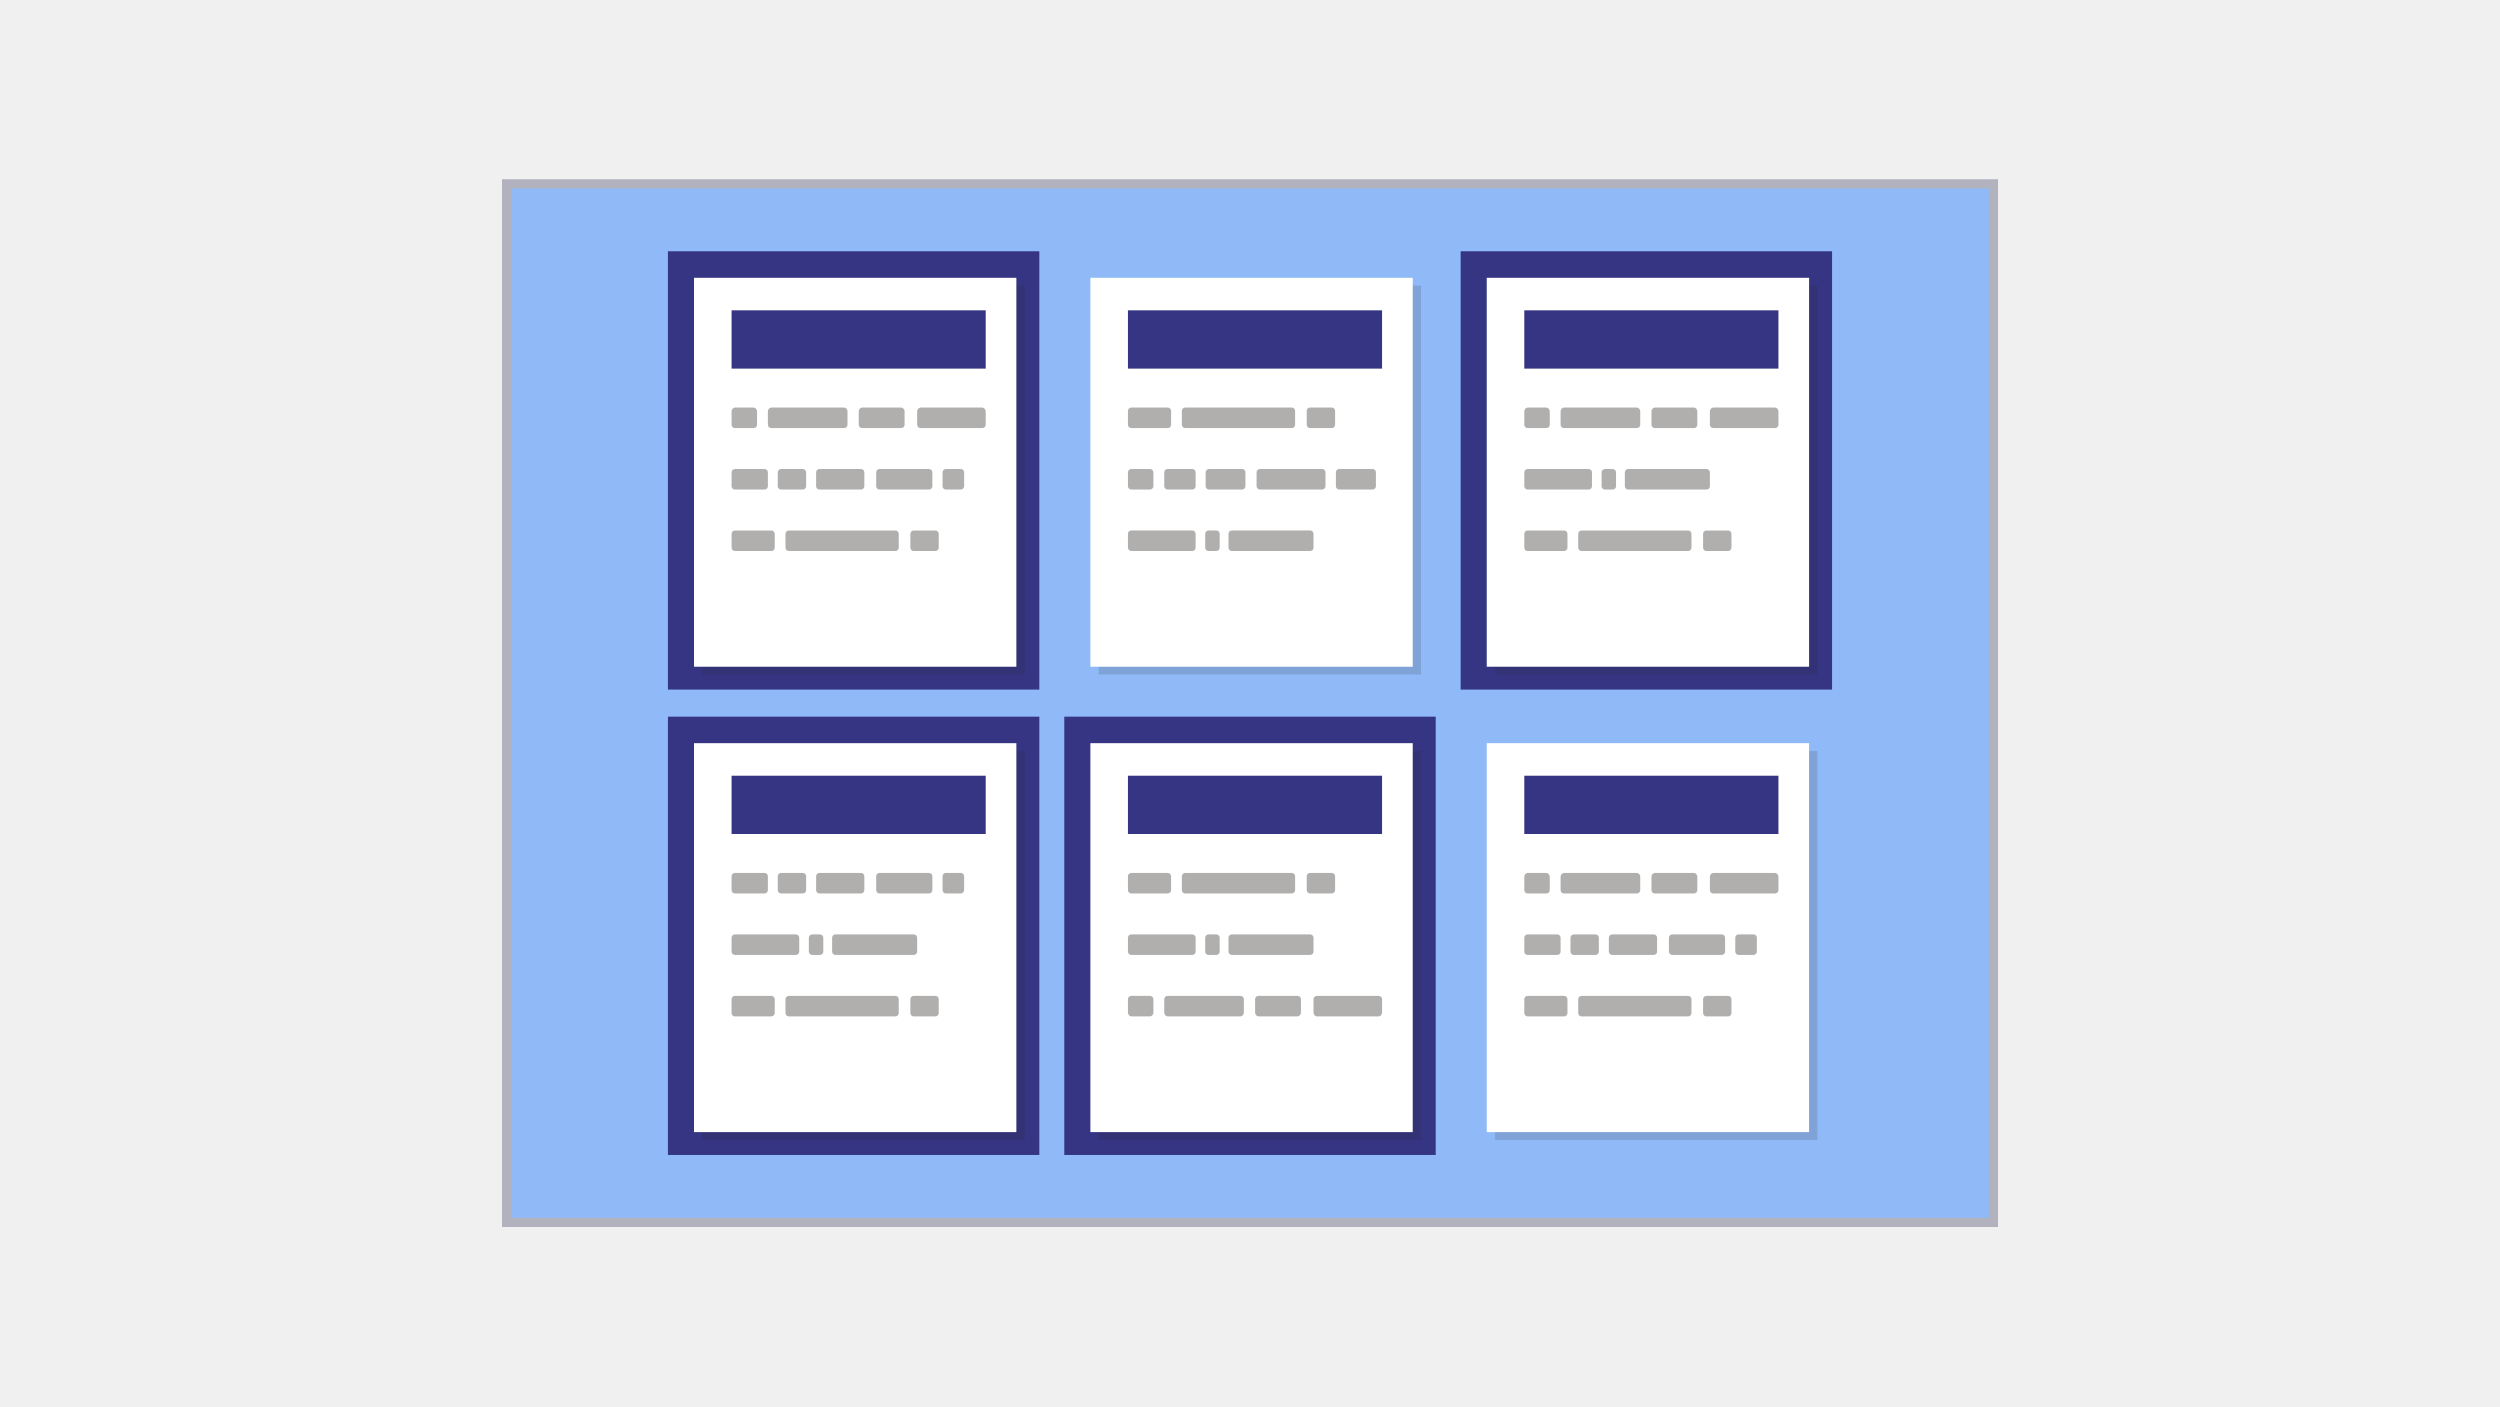
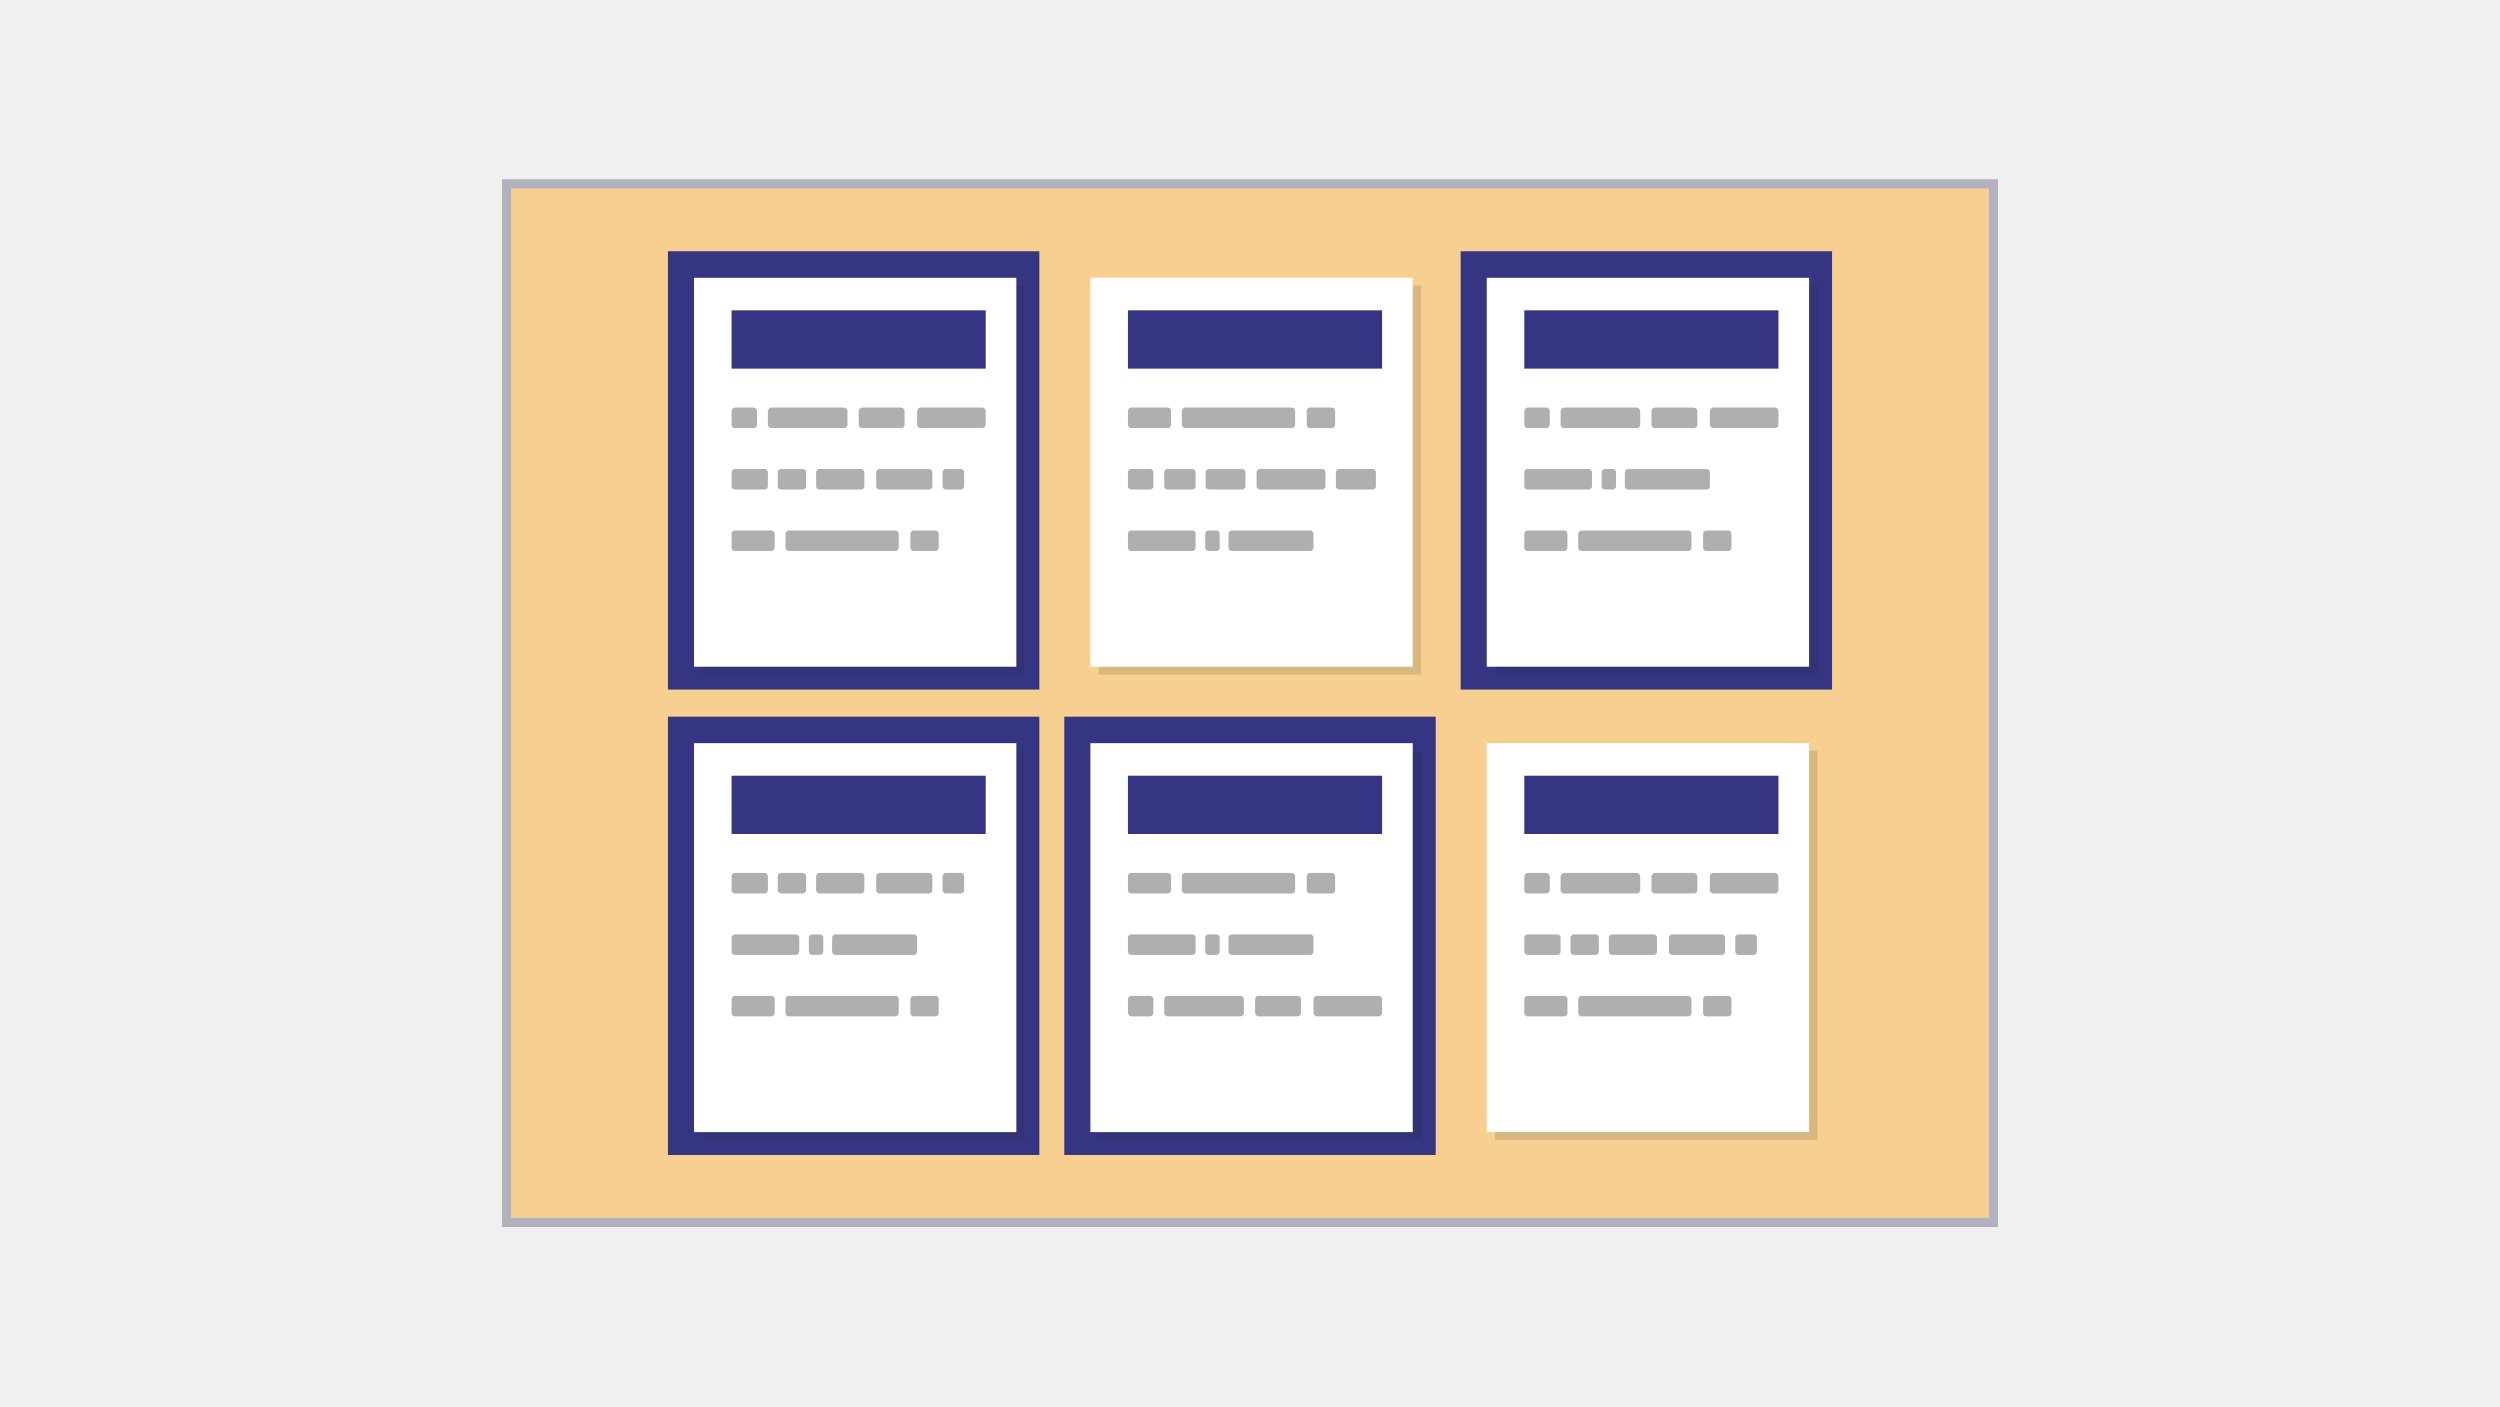
<svg xmlns="http://www.w3.org/2000/svg" id="svg648" version="1.1" viewBox="0 0 400 225">
  <defs id="defs604">
    <style id="style602">.cls-1{fill:none}.cls-3{fill:#fff}.cls-5{fill:#97b9f5}.cls-6{fill:#405f84}</style>
  </defs>
  <path id="rect608" d="M0 0h400v225H0Z" class="cls-1" />
-   <path id="rect369" d="M81.051 29.412h237.898v166.177H81.051z" class="cls-2" style="font-variation-settings:normal;vector-effect:none;fill:#8fbaf7;fill-opacity:1;stroke:#b2b2bf;stroke-width:1.465;stroke-linecap:butt;stroke-linejoin:miter;stroke-miterlimit:4;stroke-dasharray:none;stroke-dashoffset:0;stroke-opacity:1;-inkscape-stroke:none;stop-color:#000" />
-   <g id="g3798" transform="matrix(.45667 0 0 .45667 175.502 160.56)">
+   <path id="rect369" d="M81.051 29.412h237.898v166.177H81.051z" class="cls-2" style="font-variation-settings:normal;vector-effect:none;fill:#f7d091;fill-opacity:1;stroke:#b2b2bf;stroke-width:1.465;stroke-linecap:butt;stroke-linejoin:miter;stroke-miterlimit:4;stroke-dasharray:none;stroke-dashoffset:0;stroke-opacity:1;-inkscape-stroke:none;stop-color:#000" />
+   <g id="g3798" transform="translate(175.502 160.56) scale(.45667)">
    <g id="g3107" transform="translate(33.312 -75.873)">
      <path id="rect339-3" d="M-183.604-187.677h130.13v153.57h-130.13z" class="cls-1" style="font-variation-settings:normal;opacity:1;vector-effect:none;fill:#353584;fill-opacity:1;stroke-width:1;stroke-linecap:butt;stroke-linejoin:miter;stroke-miterlimit:4;stroke-dasharray:none;stroke-dashoffset:0;stroke-opacity:1;-inkscape-stroke:none;paint-order:stroke fill markers;stop-color:#000;stop-opacity:1" />
      <g id="g2899" transform="translate(-3.95 -4.46)">
        <g id="g343-7" style="opacity:.15;fill:#ea964d" transform="matrix(1 0 0 .93288 -318.044 -211.67)">
          <path id="rect341-5" d="M150.44 43.38h112.94v146.07H150.44Z" class="cls-3" style="fill:#231f20" />
        </g>
        <path id="rect345-3" d="M-170.514-173.927h112.94V-37.66h-112.94z" style="fill:#fff;stroke-width:.966" />
        <path id="path349-5" d="M-117.914-121.277h-25.55a1.17 1.17 0 0 1-1.17-1.17v-4.66a1.35 1.35 0 0 1 1.17-1.36h25.56a1.35 1.35 0 0 1 1.17 1.36v4.66a1.17 1.17 0 0 1-1.18 1.17z" class="cls-5" style="font-variation-settings:normal;vector-effect:none;fill:#b0afad;fill-opacity:1;stroke-width:1;stroke-linecap:butt;stroke-linejoin:miter;stroke-miterlimit:4;stroke-dasharray:none;stroke-dashoffset:0;stroke-opacity:1;-inkscape-stroke:none;stop-color:#000" />
        <path id="path351-6" d="M-149.604-121.277h-6.58a1.17 1.17 0 0 1-1.17-1.17v-4.66a1.35 1.35 0 0 1 1.17-1.36h6.58a1.35 1.35 0 0 1 1.17 1.36v4.66a1.17 1.17 0 0 1-1.17 1.17z" class="cls-6" style="fill:#b0afad" />
        <path id="path353-2" d="M-97.914-121.277h-13.72a1.17 1.17 0 0 1-1.17-1.17v-4.66a1.35 1.35 0 0 1 1.17-1.36h13.73a1.35 1.35 0 0 1 1.17 1.36v4.66a1.17 1.17 0 0 1-1.18 1.17z" class="cls-6" style="fill:#b0afad" />
        <path id="path355-9" d="M-69.484-121.277h-21.68a1.17 1.17 0 0 1-1.17-1.17v-4.66a1.35 1.35 0 0 1 1.17-1.36h21.68a1.35 1.35 0 0 1 1.17 1.36v4.66a1.17 1.17 0 0 1-1.17 1.17z" class="cls-6" style="fill:#b0afad" />
        <rect id="rect357-1" width="12.72" height="7.19" x="-157.354" y="-106.927" class="cls-6" rx="1.17" ry="1.17" style="fill:#b0afad" />
        <rect id="rect359-2" width="9.94" height="7.19" x="-141.174" y="-106.927" class="cls-6" rx="1.17" ry="1.17" style="fill:#b0afad" />
        <rect id="rect361-7" width="19.68" height="7.19" x="-106.684" y="-106.927" class="cls-6" rx="1.17" ry="1.17" style="fill:#b0afad" />
        <rect id="rect363-0" width="7.56" height="7.19" x="-83.434" y="-106.927" class="cls-6" rx="1.17" ry="1.17" style="fill:#b0afad" />
        <rect id="rect365-9" width="16.9" height="7.19" x="-127.734" y="-106.927" class="cls-5" rx="1.17" ry="1.17" style="font-variation-settings:normal;vector-effect:none;fill:#b0afad;fill-opacity:1;stroke-width:1;stroke-linecap:butt;stroke-linejoin:miter;stroke-miterlimit:4;stroke-dasharray:none;stroke-dashoffset:0;stroke-opacity:1;-inkscape-stroke:none;stop-color:#000" />
        <rect id="rect367-3" width="9.94" height="7.19" x="-94.714" y="-85.387" class="cls-6" rx="1.17" ry="1.17" style="fill:#b0afad" />
        <rect id="rect369-6" width="15.12" height="7.19" x="-157.354" y="-85.387" class="cls-6" rx="1.17" ry="1.17" style="fill:#b0afad" />
        <rect id="rect371-0" width="39.68" height="7.19" x="-138.464" y="-85.387" class="cls-6" rx="1.17" ry="1.17" style="fill:#b0afad" />
        <path id="rect339-6" d="M-157.354-162.527h89.04v20.422h-89.04z" class="cls-1" style="font-variation-settings:normal;opacity:1;vector-effect:none;fill:#353584;fill-opacity:1;stroke-width:1;stroke-linecap:butt;stroke-linejoin:miter;stroke-miterlimit:4;stroke-dasharray:none;stroke-dashoffset:0;stroke-opacity:1;-inkscape-stroke:none;paint-order:stroke fill markers;stop-color:#000;stop-opacity:1" />
      </g>
    </g>
    <g id="g3686">
      <g id="g2988" transform="translate(-353.727 -87.114)">
        <g id="g343-7-6" style="opacity:.15;fill:#ea964d" transform="matrix(1 0 0 .93288 342.787 -41.838)">
          <path id="rect341-5-21" d="M150.44 43.38h112.94v146.07H150.44Z" class="cls-3" style="fill:#231f20" />
        </g>
        <path id="rect345-3-7" d="M490.317-4.094h112.94v136.266h-112.94z" style="fill:#fff;stroke-width:.966" />
        <path id="path349-5-5" d="M542.917 48.556h-25.55a1.17 1.17 0 0 1-1.17-1.17v-4.66a1.35 1.35 0 0 1 1.17-1.36h25.56a1.35 1.35 0 0 1 1.17 1.36v4.66a1.17 1.17 0 0 1-1.18 1.17z" class="cls-5" style="font-variation-settings:normal;vector-effect:none;fill:#b0afad;fill-opacity:1;stroke-width:1;stroke-linecap:butt;stroke-linejoin:miter;stroke-miterlimit:4;stroke-dasharray:none;stroke-dashoffset:0;stroke-opacity:1;-inkscape-stroke:none;stop-color:#000" />
        <path id="path351-6-7" d="M511.227 48.556h-6.58a1.17 1.17 0 0 1-1.17-1.17v-4.66a1.35 1.35 0 0 1 1.17-1.36h6.58a1.35 1.35 0 0 1 1.17 1.36v4.66a1.17 1.17 0 0 1-1.17 1.17z" class="cls-6" style="fill:#b0afad" />
        <path id="path353-2-4" d="M562.917 48.556h-13.72a1.17 1.17 0 0 1-1.17-1.17v-4.66a1.35 1.35 0 0 1 1.17-1.36h13.73a1.35 1.35 0 0 1 1.17 1.36v4.66a1.17 1.17 0 0 1-1.18 1.17z" class="cls-6" style="fill:#b0afad" />
        <path id="path355-9-1" d="M591.347 48.556h-21.68a1.17 1.17 0 0 1-1.17-1.17v-4.66a1.35 1.35 0 0 1 1.17-1.36h21.68a1.35 1.35 0 0 1 1.17 1.36v4.66a1.17 1.17 0 0 1-1.17 1.17z" class="cls-6" style="fill:#b0afad" />
        <rect id="rect357-1-8" width="12.72" height="7.19" x="503.477" y="62.906" class="cls-6" rx="1.17" ry="1.17" style="fill:#b0afad" />
        <rect id="rect359-2-5" width="9.94" height="7.19" x="519.657" y="62.906" class="cls-6" rx="1.17" ry="1.17" style="fill:#b0afad" />
        <rect id="rect361-7-9" width="19.68" height="7.19" x="554.147" y="62.906" class="cls-6" rx="1.17" ry="1.17" style="fill:#b0afad" />
        <rect id="rect363-0-7" width="7.56" height="7.19" x="577.397" y="62.906" class="cls-6" rx="1.17" ry="1.17" style="fill:#b0afad" />
        <rect id="rect365-9-5" width="16.9" height="7.19" x="533.097" y="62.906" class="cls-5" rx="1.17" ry="1.17" style="font-variation-settings:normal;vector-effect:none;fill:#b0afad;fill-opacity:1;stroke-width:1;stroke-linecap:butt;stroke-linejoin:miter;stroke-miterlimit:4;stroke-dasharray:none;stroke-dashoffset:0;stroke-opacity:1;-inkscape-stroke:none;stop-color:#000" />
        <rect id="rect367-3-3" width="9.94" height="7.19" x="566.117" y="84.446" class="cls-6" rx="1.17" ry="1.17" style="fill:#b0afad" />
        <rect id="rect369-6-8" width="15.12" height="7.19" x="503.477" y="84.446" class="cls-6" rx="1.17" ry="1.17" style="fill:#b0afad" />
        <rect id="rect371-0-8" width="39.68" height="7.19" x="522.367" y="84.446" class="cls-6" rx="1.17" ry="1.17" style="fill:#b0afad" />
        <path id="rect339-6-3" d="M503.477 7.306h89.04v20.422h-89.04z" class="cls-1" style="font-variation-settings:normal;opacity:1;vector-effect:none;fill:#353584;fill-opacity:1;stroke-width:1;stroke-linecap:butt;stroke-linejoin:miter;stroke-miterlimit:4;stroke-dasharray:none;stroke-dashoffset:0;stroke-opacity:1;-inkscape-stroke:none;paint-order:stroke fill markers;stop-color:#000;stop-opacity:1" />
      </g>
    </g>
    <g id="g3026" transform="translate(-16)">
      <path id="rect339-3-8" d="M143.45-263.55h130.13v153.57H143.45z" class="cls-1" style="font-variation-settings:normal;opacity:1;vector-effect:none;fill:#353584;fill-opacity:1;stroke-width:1;stroke-linecap:butt;stroke-linejoin:miter;stroke-miterlimit:4;stroke-dasharray:none;stroke-dashoffset:0;stroke-opacity:1;-inkscape-stroke:none;paint-order:stroke fill markers;stop-color:#000;stop-opacity:1" />
      <g id="g2933" transform="translate(-3.95 -4.46)">
        <g id="g343-7-31" style="opacity:.15;fill:#ea964d" transform="matrix(1 0 0 .93288 9.01 -287.544)">
          <path id="rect341-5-4" d="M150.44 43.38h112.94v146.07H150.44Z" class="cls-3" style="fill:#231f20" />
        </g>
        <path id="rect345-3-9" d="M156.54-249.8h112.94v136.266H156.54z" style="fill:#fff;stroke-width:.966" />
        <g id="g1941-1" transform="translate(-354.895 -143.04)">
          <rect id="rect383-5" width="23.71" height="7.19" x="524.595" y="-39.76" class="cls-6" rx="1.17" ry="1.17" style="fill:#b0afad" />
          <rect id="rect385-9" width="5.07" height="7.19" x="551.665" y="-39.76" class="cls-6" rx="1.17" ry="1.17" style="fill:#b0afad" />
          <rect id="rect387-7" width="29.79" height="7.19" x="559.825" y="-39.76" class="cls-5" rx="1.17" ry="1.17" style="font-variation-settings:normal;vector-effect:none;fill:#b0afad;fill-opacity:1;stroke-width:1;stroke-linecap:butt;stroke-linejoin:miter;stroke-miterlimit:4;stroke-dasharray:none;stroke-dashoffset:0;stroke-opacity:1;-inkscape-stroke:none;stop-color:#000" />
        </g>
        <path id="path349-5-0" d="M209.14-197.15h-25.55a1.17 1.17 0 0 1-1.17-1.17v-4.66a1.35 1.35 0 0 1 1.17-1.36h25.56a1.35 1.35 0 0 1 1.17 1.36v4.66a1.17 1.17 0 0 1-1.18 1.17z" class="cls-5" style="font-variation-settings:normal;vector-effect:none;fill:#b0afad;fill-opacity:1;stroke-width:1;stroke-linecap:butt;stroke-linejoin:miter;stroke-miterlimit:4;stroke-dasharray:none;stroke-dashoffset:0;stroke-opacity:1;-inkscape-stroke:none;stop-color:#000" />
        <path id="path351-6-6" d="M177.45-197.15h-6.58a1.17 1.17 0 0 1-1.17-1.17v-4.66a1.35 1.35 0 0 1 1.17-1.36h6.58a1.35 1.35 0 0 1 1.17 1.36v4.66a1.17 1.17 0 0 1-1.17 1.17z" class="cls-6" style="fill:#b0afad" />
        <path id="path353-2-8" d="M229.14-197.15h-13.72a1.17 1.17 0 0 1-1.17-1.17v-4.66a1.35 1.35 0 0 1 1.17-1.36h13.73a1.35 1.35 0 0 1 1.17 1.36v4.66a1.17 1.17 0 0 1-1.18 1.17z" class="cls-6" style="fill:#b0afad" />
        <path id="path355-9-9" d="M257.57-197.15h-21.68a1.17 1.17 0 0 1-1.17-1.17v-4.66a1.35 1.35 0 0 1 1.17-1.36h21.68a1.35 1.35 0 0 1 1.17 1.36v4.66a1.17 1.17 0 0 1-1.17 1.17z" class="cls-6" style="fill:#b0afad" />
        <rect id="rect367-3-5" width="9.94" height="7.19" x="232.34" y="-161.26" class="cls-6" rx="1.17" ry="1.17" style="fill:#b0afad" />
        <rect id="rect369-6-0" width="15.12" height="7.19" x="169.7" y="-161.26" class="cls-6" rx="1.17" ry="1.17" style="fill:#b0afad" />
        <rect id="rect371-0-4" width="39.68" height="7.19" x="188.59" y="-161.26" class="cls-6" rx="1.17" ry="1.17" style="fill:#b0afad" />
        <path id="rect339-6-8" d="M169.7-238.4h89.04v20.422H169.7z" class="cls-1" style="font-variation-settings:normal;opacity:1;vector-effect:none;fill:#353584;fill-opacity:1;stroke-width:1;stroke-linecap:butt;stroke-linejoin:miter;stroke-miterlimit:4;stroke-dasharray:none;stroke-dashoffset:0;stroke-opacity:1;-inkscape-stroke:none;paint-order:stroke fill markers;stop-color:#000;stop-opacity:1" />
      </g>
    </g>
    <path id="rect339-3-8-1" d="M-11.421-100.498h130.13v153.57h-130.13z" class="cls-1" style="font-variation-settings:normal;vector-effect:none;fill:#353584;fill-opacity:1;stroke-width:1;stroke-linecap:butt;stroke-linejoin:miter;stroke-miterlimit:4;stroke-dasharray:none;stroke-dashoffset:0;stroke-opacity:1;-inkscape-stroke:none;paint-order:stroke fill markers;stop-color:#000" />
    <g id="g2970" transform="translate(-177.273 -126.774)">
      <g id="g343-7-31-5" style="opacity:.15;fill:#ea964d" transform="matrix(1 0 0 .93288 27.462 -2.178)">
        <path id="rect341-5-4-9" d="M150.44 43.38h112.94v146.07H150.44Z" class="cls-3" style="fill:#231f20" />
      </g>
      <path id="rect345-3-9-8" d="M174.992 35.566h112.94v136.266h-112.94z" style="fill:#fff;stroke-width:.966" />
      <g id="g1947-1-4" transform="matrix(1 0 0 -1 -336.443 69.997)">
        <g id="g1941-1-8">
          <rect id="rect383-5-1" width="23.71" height="7.19" x="524.595" y="-39.76" class="cls-6" rx="1.17" ry="1.17" style="fill:#b0afad" />
          <rect id="rect385-9-0" width="5.07" height="7.19" x="551.665" y="-39.76" class="cls-6" rx="1.17" ry="1.17" style="fill:#b0afad" />
          <rect id="rect387-7-3" width="29.79" height="7.19" x="559.825" y="-39.76" class="cls-5" rx="1.17" ry="1.17" style="font-variation-settings:normal;vector-effect:none;fill:#b0afad;fill-opacity:1;stroke-width:1;stroke-linecap:butt;stroke-linejoin:miter;stroke-miterlimit:4;stroke-dasharray:none;stroke-dashoffset:0;stroke-opacity:1;-inkscape-stroke:none;stop-color:#000" />
        </g>
      </g>
      <g id="g1361-2-0" transform="matrix(1 0 0 -1 105.51 187.155)">
        <path id="path349-5-0-4" d="M122.082 63.05h-25.55a1.17 1.17 0 0 1-1.17-1.17v-4.66a1.35 1.35 0 0 1 1.17-1.36h25.56a1.35 1.35 0 0 1 1.17 1.36v4.66a1.17 1.17 0 0 1-1.18 1.17z" class="cls-5" style="font-variation-settings:normal;vector-effect:none;fill:#b0afad;fill-opacity:1;stroke-width:1;stroke-linecap:butt;stroke-linejoin:miter;stroke-miterlimit:4;stroke-dasharray:none;stroke-dashoffset:0;stroke-opacity:1;-inkscape-stroke:none;stop-color:#000" />
        <path id="path351-6-6-4" d="M90.392 63.05h-6.58a1.17 1.17 0 0 1-1.17-1.17v-4.66a1.35 1.35 0 0 1 1.17-1.36h6.58a1.35 1.35 0 0 1 1.17 1.36v4.66a1.17 1.17 0 0 1-1.17 1.17z" class="cls-6" style="fill:#b0afad" />
        <path id="path353-2-8-4" d="M142.082 63.05h-13.72a1.17 1.17 0 0 1-1.17-1.17v-4.66a1.35 1.35 0 0 1 1.17-1.36h13.73a1.35 1.35 0 0 1 1.17 1.36v4.66a1.17 1.17 0 0 1-1.18 1.17z" class="cls-6" style="fill:#b0afad" />
        <path id="path355-9-9-4" d="M170.512 63.05h-21.68a1.17 1.17 0 0 1-1.17-1.17v-4.66a1.35 1.35 0 0 1 1.17-1.36h21.68a1.35 1.35 0 0 1 1.17 1.36v4.66a1.17 1.17 0 0 1-1.17 1.17z" class="cls-6" style="fill:#b0afad" />
      </g>
      <rect id="rect367-3-5-7" width="9.94" height="7.19" x="250.792" y="-88.216" class="cls-6" rx="1.17" ry="1.17" style="fill:#b0afad" transform="scale(1 -1)" />
      <rect id="rect369-6-0-6" width="15.12" height="7.19" x="188.152" y="-88.216" class="cls-6" rx="1.17" ry="1.17" style="fill:#b0afad" transform="scale(1 -1)" />
      <rect id="rect371-0-4-3" width="39.68" height="7.19" x="207.042" y="-88.216" class="cls-6" rx="1.17" ry="1.17" style="fill:#b0afad" transform="scale(1 -1)" />
      <path id="rect339-6-8-1" d="M188.152 46.966h89.04v20.422h-89.04Z" class="cls-1" style="font-variation-settings:normal;opacity:1;vector-effect:none;fill:#353584;fill-opacity:1;stroke-width:1;stroke-linecap:butt;stroke-linejoin:miter;stroke-miterlimit:4;stroke-dasharray:none;stroke-dashoffset:0;stroke-opacity:1;-inkscape-stroke:none;paint-order:stroke fill markers;stop-color:#000;stop-opacity:1" />
    </g>
    <g id="g3046" transform="translate(-482.8 146.914)">
      <path id="rect339-3-8-6" d="M332.507-247.412h130.13v153.57h-130.13z" class="cls-1" style="font-variation-settings:normal;opacity:1;vector-effect:none;fill:#353584;fill-opacity:1;stroke-width:1;stroke-linecap:butt;stroke-linejoin:miter;stroke-miterlimit:4;stroke-dasharray:none;stroke-dashoffset:0;stroke-opacity:1;-inkscape-stroke:none;paint-order:stroke fill markers;stop-color:#000;stop-opacity:1" />
      <g id="g2951" transform="translate(-3.95 -4.46)">
        <g id="g343-7-31-3" style="opacity:.15;fill:#ea964d" transform="matrix(1 0 0 .93288 198.067 -271.406)">
          <path id="rect341-5-4-6" d="M150.44 43.38h112.94v146.07H150.44Z" class="cls-3" style="fill:#231f20" />
        </g>
        <path id="rect345-3-9-5" d="M345.597-233.662h112.94v136.266h-112.94z" style="fill:#fff;stroke-width:.966" />
        <rect id="rect357-9" width="12.72" height="7.19" x="358.757" y="-188.202" class="cls-6" rx="1.17" ry="1.17" style="fill:#b0afad" />
        <rect id="rect359-6" width="9.94" height="7.19" x="374.937" y="-188.202" class="cls-6" rx="1.17" ry="1.17" style="fill:#b0afad" />
        <rect id="rect361-3" width="19.68" height="7.19" x="409.427" y="-188.202" class="cls-6" rx="1.17" ry="1.17" style="fill:#b0afad" />
        <rect id="rect363-8" width="7.56" height="7.19" x="432.677" y="-188.202" class="cls-6" rx="1.17" ry="1.17" style="fill:#b0afad" />
        <rect id="rect365-5" width="16.9" height="7.19" x="388.377" y="-188.202" class="cls-5" rx="1.17" ry="1.17" style="font-variation-settings:normal;vector-effect:none;fill:#b0afad;fill-opacity:1;stroke-width:1;stroke-linecap:butt;stroke-linejoin:miter;stroke-miterlimit:4;stroke-dasharray:none;stroke-dashoffset:0;stroke-opacity:1;-inkscape-stroke:none;stop-color:#000" />
        <g id="g1941-1-3" transform="translate(-165.838 -126.902)">
          <rect id="rect383-5-9" width="23.71" height="7.19" x="524.595" y="-39.76" class="cls-6" rx="1.17" ry="1.17" style="fill:#b0afad" />
          <rect id="rect385-9-4" width="5.07" height="7.19" x="551.665" y="-39.76" class="cls-6" rx="1.17" ry="1.17" style="fill:#b0afad" />
          <rect id="rect387-7-8" width="29.79" height="7.19" x="559.825" y="-39.76" class="cls-5" rx="1.17" ry="1.17" style="font-variation-settings:normal;vector-effect:none;fill:#b0afad;fill-opacity:1;stroke-width:1;stroke-linecap:butt;stroke-linejoin:miter;stroke-miterlimit:4;stroke-dasharray:none;stroke-dashoffset:0;stroke-opacity:1;-inkscape-stroke:none;stop-color:#000" />
        </g>
        <rect id="rect367-3-5-0" width="9.94" height="7.19" x="421.397" y="-145.122" class="cls-6" rx="1.17" ry="1.17" style="fill:#b0afad" />
        <rect id="rect369-6-0-8" width="15.12" height="7.19" x="358.757" y="-145.122" class="cls-6" rx="1.17" ry="1.17" style="fill:#b0afad" />
        <rect id="rect371-0-4-8" width="39.68" height="7.19" x="377.647" y="-145.122" class="cls-6" rx="1.17" ry="1.17" style="fill:#b0afad" />
        <path id="rect339-6-8-5" d="M358.757-222.262h89.04v20.422h-89.04z" class="cls-1" style="font-variation-settings:normal;opacity:1;vector-effect:none;fill:#353584;fill-opacity:1;stroke-width:1;stroke-linecap:butt;stroke-linejoin:miter;stroke-miterlimit:4;stroke-dasharray:none;stroke-dashoffset:0;stroke-opacity:1;-inkscape-stroke:none;paint-order:stroke fill markers;stop-color:#000;stop-opacity:1" />
      </g>
    </g>
    <g id="g3667">
      <g id="g2916" transform="translate(20.757 -80.126)">
        <g id="g343-7-3" style="opacity:.15;fill:#ea964d" transform="matrix(1 0 0 .93288 -170.568 -211.878)">
          <path id="rect341-5-2" d="M150.44 43.38h112.94v146.07H150.44Z" class="cls-3" style="fill:#231f20" />
        </g>
        <path id="rect345-3-0" d="M-23.038-174.134h112.94v136.266h-112.94z" style="fill:#fff;stroke-width:.966" />
        <rect id="rect367-2" width="9.94" height="7.19" x="52.761" y="-128.674" class="cls-6" rx="1.17" ry="1.17" style="fill:#b0afad" />
        <rect id="rect369-5" width="15.12" height="7.19" x="-9.879" y="-128.674" class="cls-6" rx="1.17" ry="1.17" style="fill:#b0afad" />
        <rect id="rect371-4" width="39.68" height="7.19" x="9.011" y="-128.674" class="cls-6" rx="1.17" ry="1.17" style="fill:#b0afad" />
        <rect id="rect373-7" width="8.92" height="7.19" x="-9.879" y="-107.144" class="cls-6" rx="1.17" ry="1.17" style="fill:#b0afad" />
        <rect id="rect375-4" width="13.94" height="7.19" x="17.351" y="-107.144" class="cls-6" rx="1.17" ry="1.17" style="fill:#b0afad" />
        <rect id="rect379-4" width="14.02" height="7.19" x="62.981" y="-107.144" class="cls-6" rx="1.17" ry="1.17" style="fill:#b0afad" />
        <rect id="rect381-3" width="10.99" height="7.19" x="2.841" y="-107.144" class="cls-5" rx="1.17" ry="1.17" style="font-variation-settings:normal;fill:#b0afad;fill-opacity:1;stroke-width:1;stroke-linecap:butt;stroke-linejoin:miter;stroke-miterlimit:4;stroke-dasharray:none;stroke-dashoffset:0;stroke-opacity:1;stop-color:#000" />
        <rect id="rect383-0" width="23.71" height="7.19" x="-9.879" y="-85.604" class="cls-6" rx="1.17" ry="1.17" style="fill:#b0afad" />
        <rect id="rect385-7" width="5.07" height="7.19" x="17.191" y="-85.604" class="cls-6" rx="1.17" ry="1.17" style="fill:#b0afad" />
        <rect id="rect387-8" width="29.79" height="7.19" x="25.351" y="-85.604" class="cls-5" rx="1.17" ry="1.17" style="font-variation-settings:normal;fill:#b0afad;fill-opacity:1;stroke-width:1;stroke-linecap:butt;stroke-linejoin:miter;stroke-miterlimit:4;stroke-dasharray:none;stroke-dashoffset:0;stroke-opacity:1;stop-color:#000" />
        <path id="rect375-3-6" d="M36.36-107.144c-.648 0-1.17.522-1.17 1.17v4.851c0 .65.522 1.17 1.17 1.17h21.803c.648 0 1.17-.52 1.17-1.17v-4.85c0-.649-.522-1.17-1.17-1.17H46.561z" class="cls-6" style="fill:#b0afad" />
        <path id="rect339-6-5" d="M-9.879-162.734h89.04v20.422h-89.04Z" class="cls-1" style="font-variation-settings:normal;opacity:1;vector-effect:none;fill:#353584;fill-opacity:1;stroke-width:1;stroke-linecap:butt;stroke-linejoin:miter;stroke-miterlimit:4;stroke-dasharray:none;stroke-dashoffset:0;stroke-opacity:1;-inkscape-stroke:none;paint-order:stroke fill markers;stop-color:#000;stop-opacity:1" />
      </g>
    </g>
  </g>
</svg>
